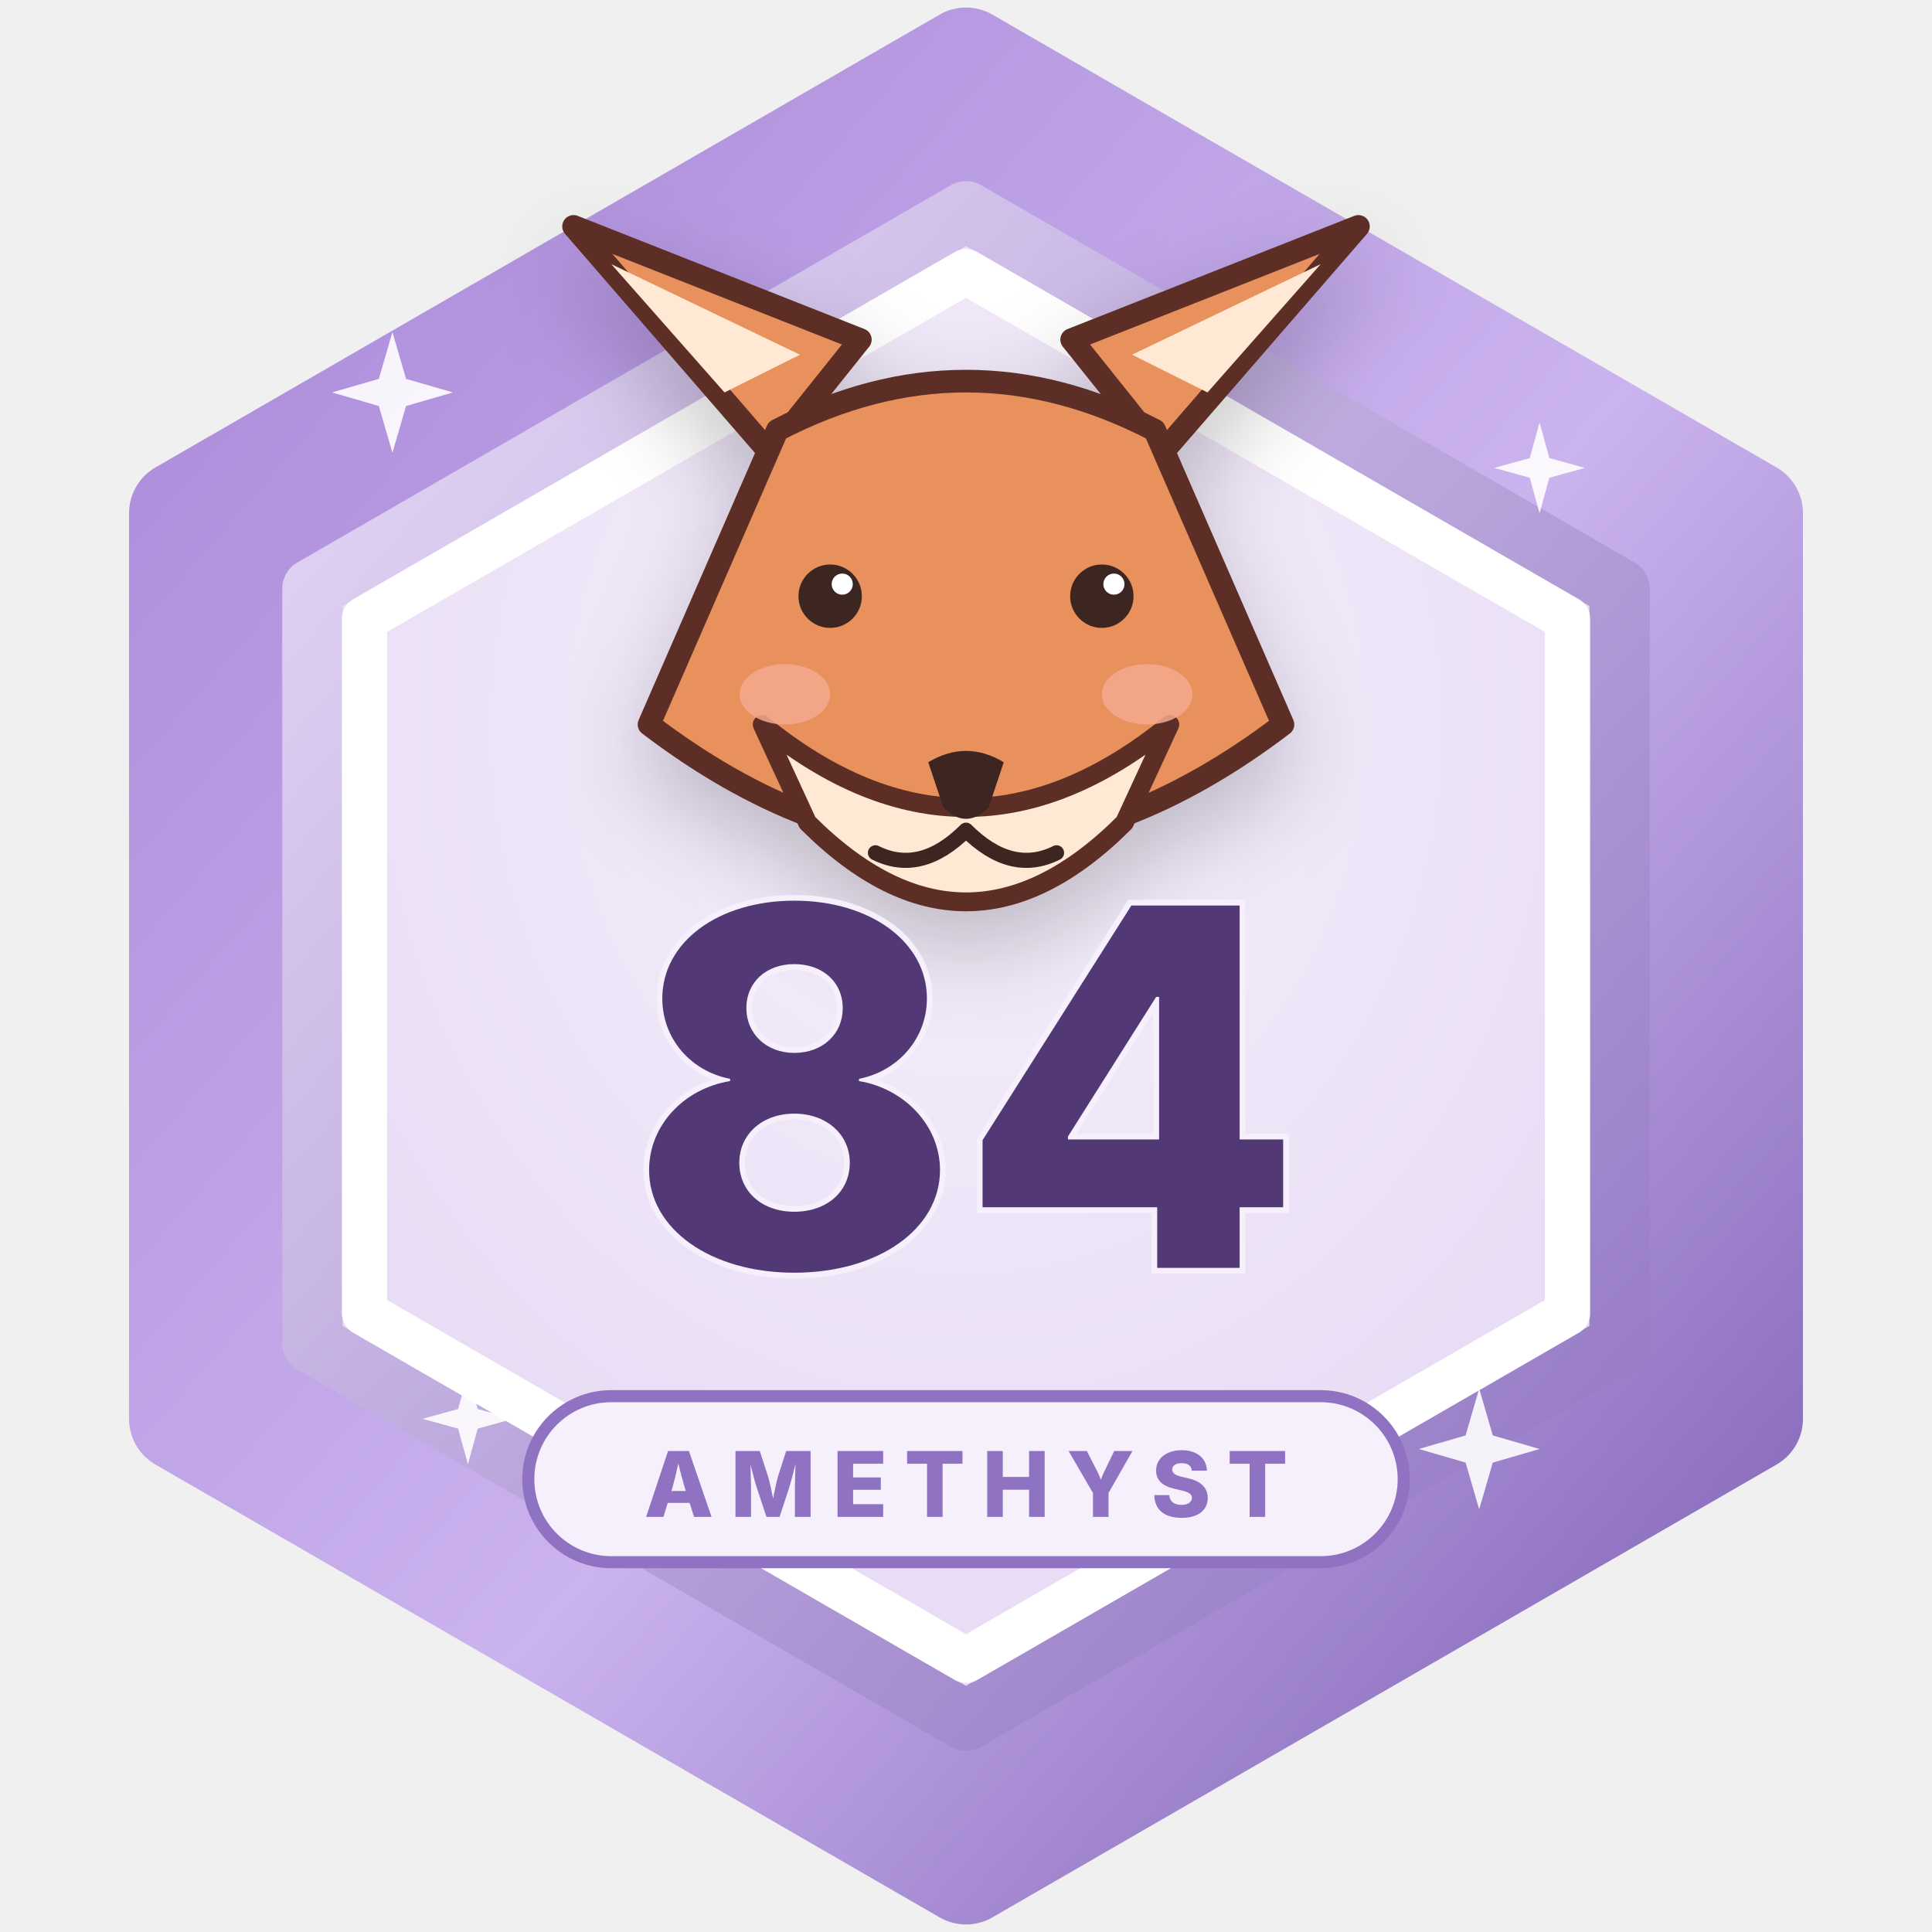
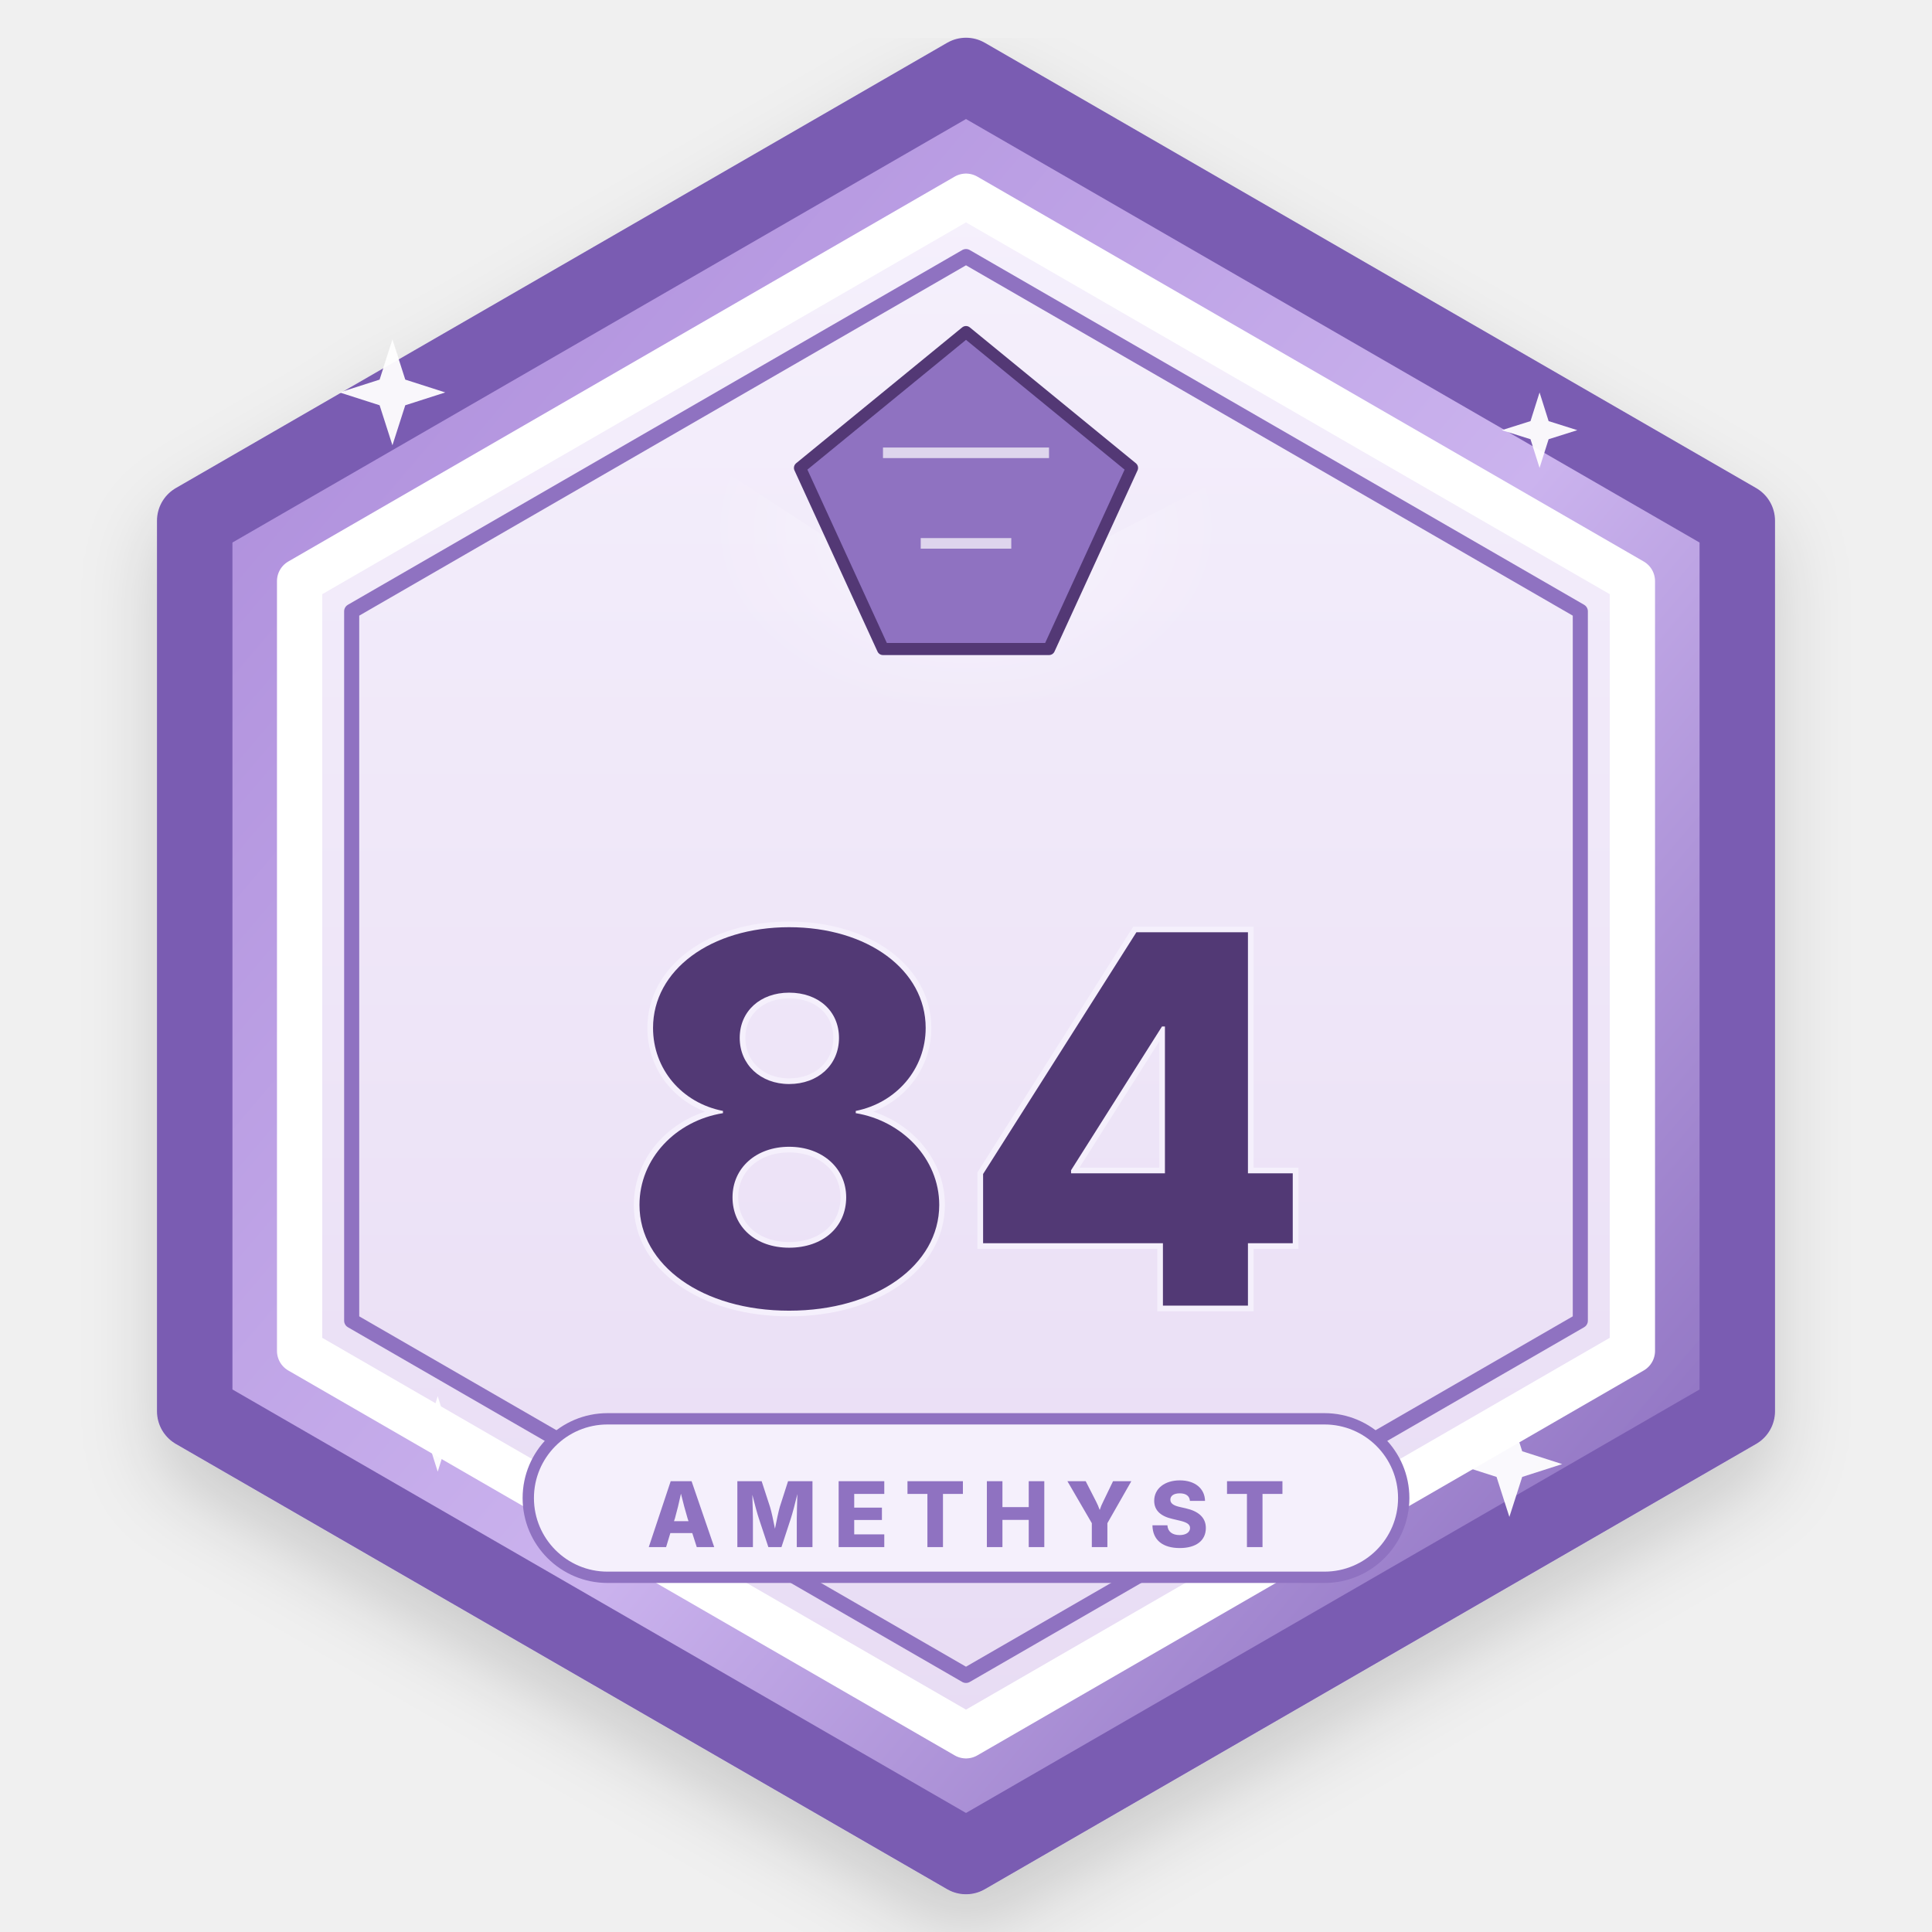
<svg xmlns="http://www.w3.org/2000/svg" viewBox="0 0 256 256" width="256" height="256" role="img" aria-label="Level 84 badge">
  <defs>
    <linearGradient id="o" x1="0%" y1="0%" x2="100%" y2="100%">
      <stop offset="0%" stop-color="#a887d8" />
      <stop offset="55%" stop-color="#cbb3ee" />
      <stop offset="100%" stop-color="#7a5cb2" />
    </linearGradient>
-     <radialGradient id="i" cx="50%" cy="34%" r="80%">
-       <stop offset="0%" stop-color="#f6f0fc" />
-       <stop offset="70%" stop-color="#e9ddf5" />
-       <stop offset="100%" stop-color="#e9ddf5" />
+     <linearGradient id="i" x1="0%" y1="0%" x2="0%" y2="100%">
+       <stop offset="0%" stop-color="#f5f0fc" />
+       <stop offset="100%" stop-color="#e8dcf4" />
+     </linearGradient>
+     <radialGradient id="sheen" cx="50%" cy="26%" r="36%">
+       <stop offset="0%" stop-color="#ffffff" stop-opacity="0.85" />
+       <stop offset="100%" stop-color="#ffffff" stop-opacity="0" />
    </radialGradient>
-     <linearGradient id="r" x1="0%" y1="0%" x2="100%" y2="100%">
-       <stop offset="0%" stop-color="#e7dbf7" />
-       <stop offset="100%" stop-color="#8f72c1" />
-     </linearGradient>
    <filter id="soft" x="-30%" y="-30%" width="160%" height="160%">
-       <feDropShadow dx="0" dy="5" stdDeviation="6" flood-color="#000000" flood-opacity="0.22" />
+       <feDropShadow dx="0" dy="5" stdDeviation="5" flood-color="#000000" flood-opacity="0.16" />
    </filter>
  </defs>
-   <polygon points="128.0,8.0 231.9,68.0 231.9,188.0 128.0,248.0 24.1,188.0 24.1,68.0" fill="url(#o)" stroke="url(#o)" stroke-width="14" stroke-linejoin="round" />
-   <polygon points="128.0,28.0 214.6,78.0 214.6,178.0 128.0,228.0 41.4,178.0 41.4,78.0" fill="url(#i)" stroke="url(#r)" stroke-width="8" stroke-linejoin="round" />
-   <polygon points="128.0,36.0 207.7,82.0 207.7,174.0 128.0,220.0 48.3,174.0 48.3,82.0" fill="none" stroke="#ffffff" stroke-width="6" stroke-linejoin="round" />
-   <path d="M52 44 L53.8 50.2 L60 52 L53.8 53.8 L52 60 L50.2 53.8 L44 52 L50.2 50.2 Z" fill="#ffffff" opacity="0.9" />
-   <path d="M204 56 L205.3 60.7 L210 62 L205.3 63.3 L204 68 L202.7 63.3 L198 62 L202.7 60.7 Z" fill="#ffffff" opacity="0.9" />
-   <path d="M62 182 L63.3 186.7 L68 188 L63.3 189.3 L62 194 L60.7 189.3 L56 188 L60.7 186.7 Z" fill="#ffffff" opacity="0.9" />
-   <path d="M196 184 L197.8 190.2 L204 192 L197.8 193.8 L196 200 L194.2 193.8 L188 192 L194.2 190.2 Z" fill="#ffffff" opacity="0.9" />
  <g filter="url(#soft)">
-     <g id="echo">
-       <path d="M102 60 L76 30 L114 45 Z" fill="#e8915b" stroke="#5b2f26" stroke-width="3" stroke-linejoin="round" />
-       <path d="M154 60 L180 30 L142 45 Z" fill="#e8915b" stroke="#5b2f26" stroke-width="3" stroke-linejoin="round" />
-       <path d="M96 52 L81 35 L106 47 Z" fill="#ffe9d4" />
-       <path d="M160 52 L175 35 L150 47 Z" fill="#ffe9d4" />
-       <path d="M103 57 Q128 44 153 57 L170 96 Q128 128 86 96 Z" fill="#e8915b" stroke="#5b2f26" stroke-width="3" stroke-linejoin="round" />
-       <path d="M101 96 Q128 118 155 96 L149 109 Q128 130 107 109 Z" fill="#ffe9d4" stroke="#5b2f26" stroke-width="2.5" stroke-linejoin="round" />
-       <circle cx="110" cy="79" r="4.2" fill="#3c2620" />
-       <circle cx="146" cy="79" r="4.2" fill="#3c2620" />
-       <circle cx="111.6" cy="77.4" r="1.4" fill="#ffffff" />
-       <circle cx="147.6" cy="77.4" r="1.4" fill="#ffffff" />
-       <path d="M123 101 Q128 98 133 101 L131 107 Q128 110 125 107 Z" fill="#3c2620" />
-       <path d="M128 110 Q122 116 116 113 M128 110 Q134 116 140 113" fill="none" stroke="#3c2620" stroke-width="2" stroke-linecap="round" />
-       <ellipse cx="104" cy="92" rx="6" ry="4" fill="#f5a88f" opacity="0.85" />
-       <ellipse cx="152" cy="92" rx="6" ry="4" fill="#f5a88f" opacity="0.85" />
-     </g>
+     <polygon points="128.0,10.0 230.2,69.0 230.2,187.0 128.0,246.0 25.8,187.0 25.8,69.0" fill="url(#o)" stroke="#7a5cb2" stroke-width="10" stroke-linejoin="round" />
+     <polygon points="128.0,26.0 216.3,77.0 216.3,179.0 128.0,230.0 39.7,179.0 39.7,77.0" fill="url(#i)" stroke="#ffffff" stroke-width="6" stroke-linejoin="round" />
+     <polygon points="128.0,34.0 209.4,81.0 209.4,175.0 128.0,222.0 46.6,175.0 46.6,81.0" fill="none" stroke="#8f72c1" stroke-width="2" stroke-linejoin="round" />
+     <path d="M80 52 L126 82 L176 56 L176 121 Q128 98 80 121 Z" fill="url(#sheen)" opacity="0.5" />
+     <polygon points="128,44 150,62 139,86 117,86 106,62" fill="#8f72c1" stroke="#523975" stroke-width="1.6" stroke-linejoin="round" />
+     <path d="M117 60 L139 60 M122 72 L134 72" fill="none" stroke="#ffffff" stroke-width="1.4" stroke-opacity="0.7" />
+     <path d="M52.0 45.0 L53.7 50.3 L59.0 52.0 L53.7 53.7 L52.0 59.0 L50.3 53.7 L45.0 52.0 L50.3 50.3 Z" fill="#ffffff" opacity="0.95" />
+     <path d="M204.0 52.0 L205.2 55.8 L209.0 57.0 L205.2 58.2 L204.0 62.0 L202.8 58.2 L199.0 57.0 L202.8 55.8 Z" fill="#ffffff" opacity="0.95" />
+     <path d="M58.0 185.0 L59.2 188.8 L63.0 190.0 L59.2 191.2 L58.0 195.0 L56.8 191.2 L53.0 190.0 L56.8 188.8 Z" fill="#ffffff" opacity="0.95" />
+     <path d="M200.0 187.0 L201.7 192.3 L207.0 194.0 L201.7 195.7 L200.0 201.0 L198.3 195.7 L193.0 194.0 L198.3 192.3 Z" fill="#ffffff" opacity="0.95" />
  </g>
-   <text x="128" y="168" text-anchor="middle" fill="#523975" font-family="Inter, Arial, sans-serif" font-size="66" font-weight="800" stroke="#f6f0fc" stroke-width="1.5" paint-order="stroke">84</text>
-   <rect x="70" y="185" width="116" height="22" rx="11" fill="#f6f0fc" stroke="#8f72c1" stroke-width="1.6" />
-   <text x="128" y="201" text-anchor="middle" fill="#8f72c1" font-family="Inter, Arial, sans-serif" font-size="12" font-weight="800" letter-spacing="2.2">AMETHYST</text>
+   <text x="128" y="173" text-anchor="middle" fill="#523975" font-family="Inter, Arial, sans-serif" font-size="68" font-weight="800" stroke="#f5f0fc" stroke-width="1.5" paint-order="stroke">84</text>
+   <rect x="70" y="188" width="116" height="21" rx="10.5" fill="#f5f0fc" stroke="#8f72c1" stroke-width="1.5" />
+   <text x="128" y="205" text-anchor="middle" fill="#8f72c1" font-family="Inter, Arial, sans-serif" font-size="12" font-weight="800" letter-spacing="2.1">AMETHYST</text>
</svg>
